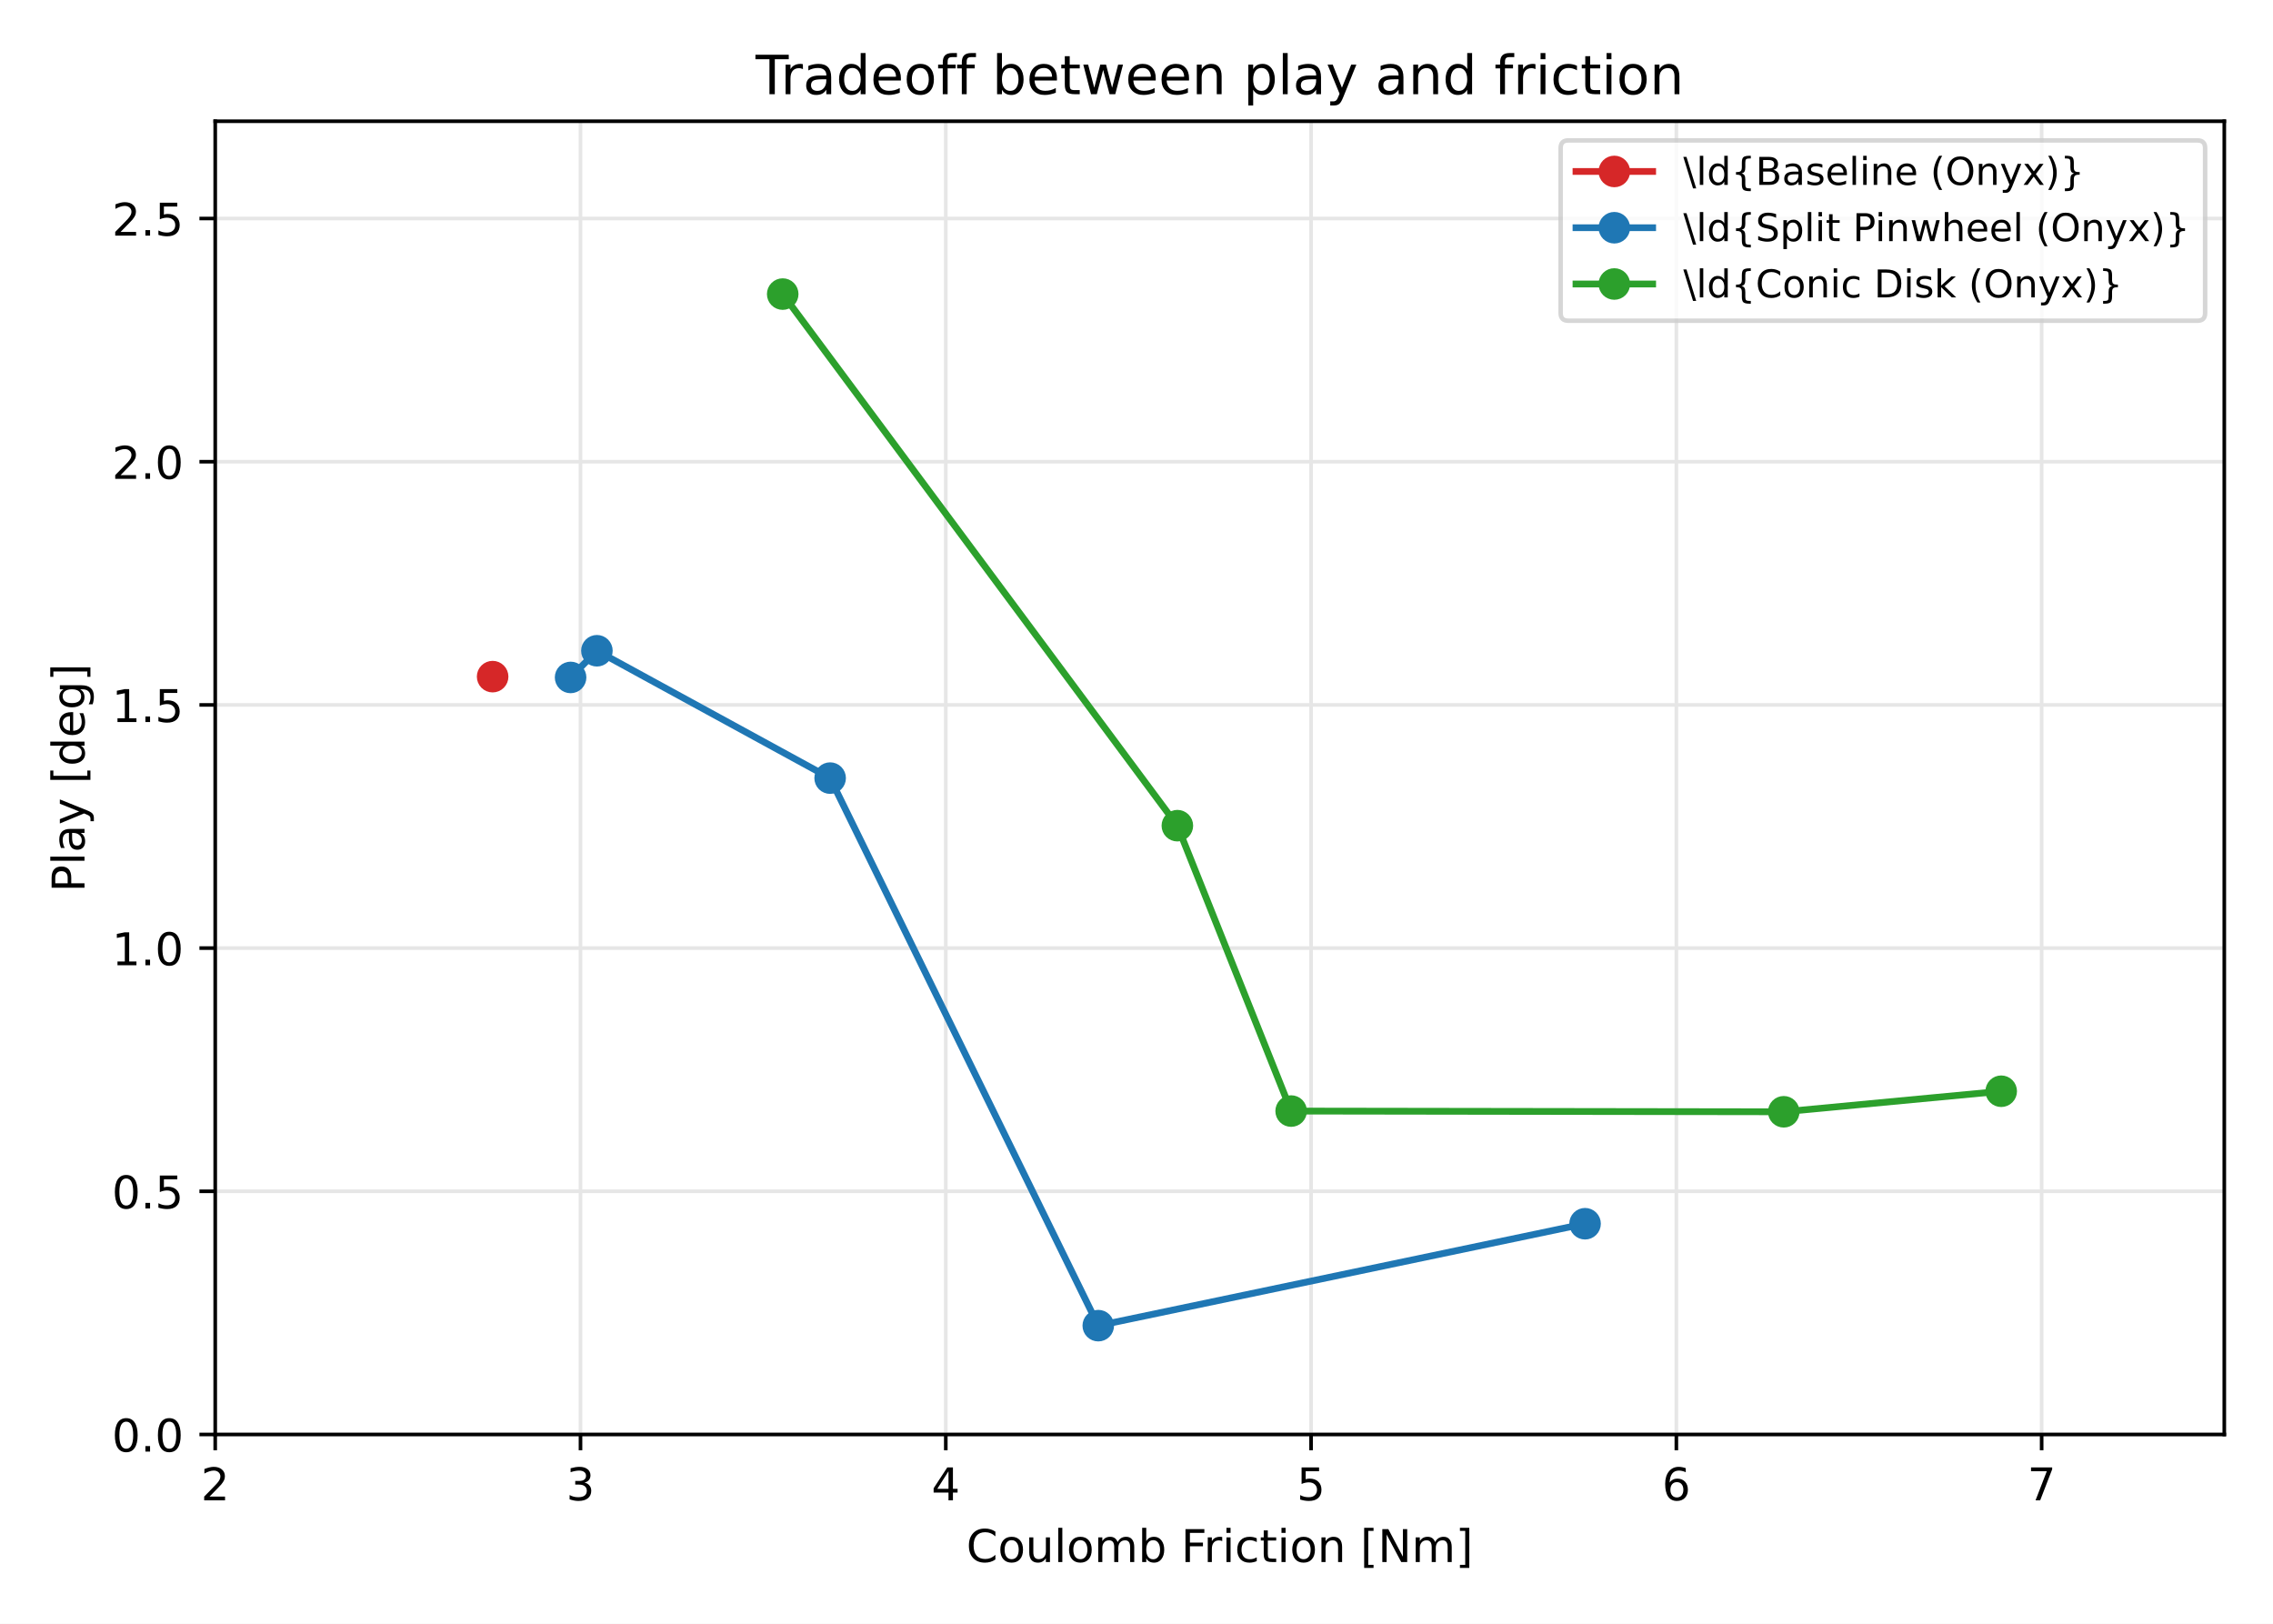
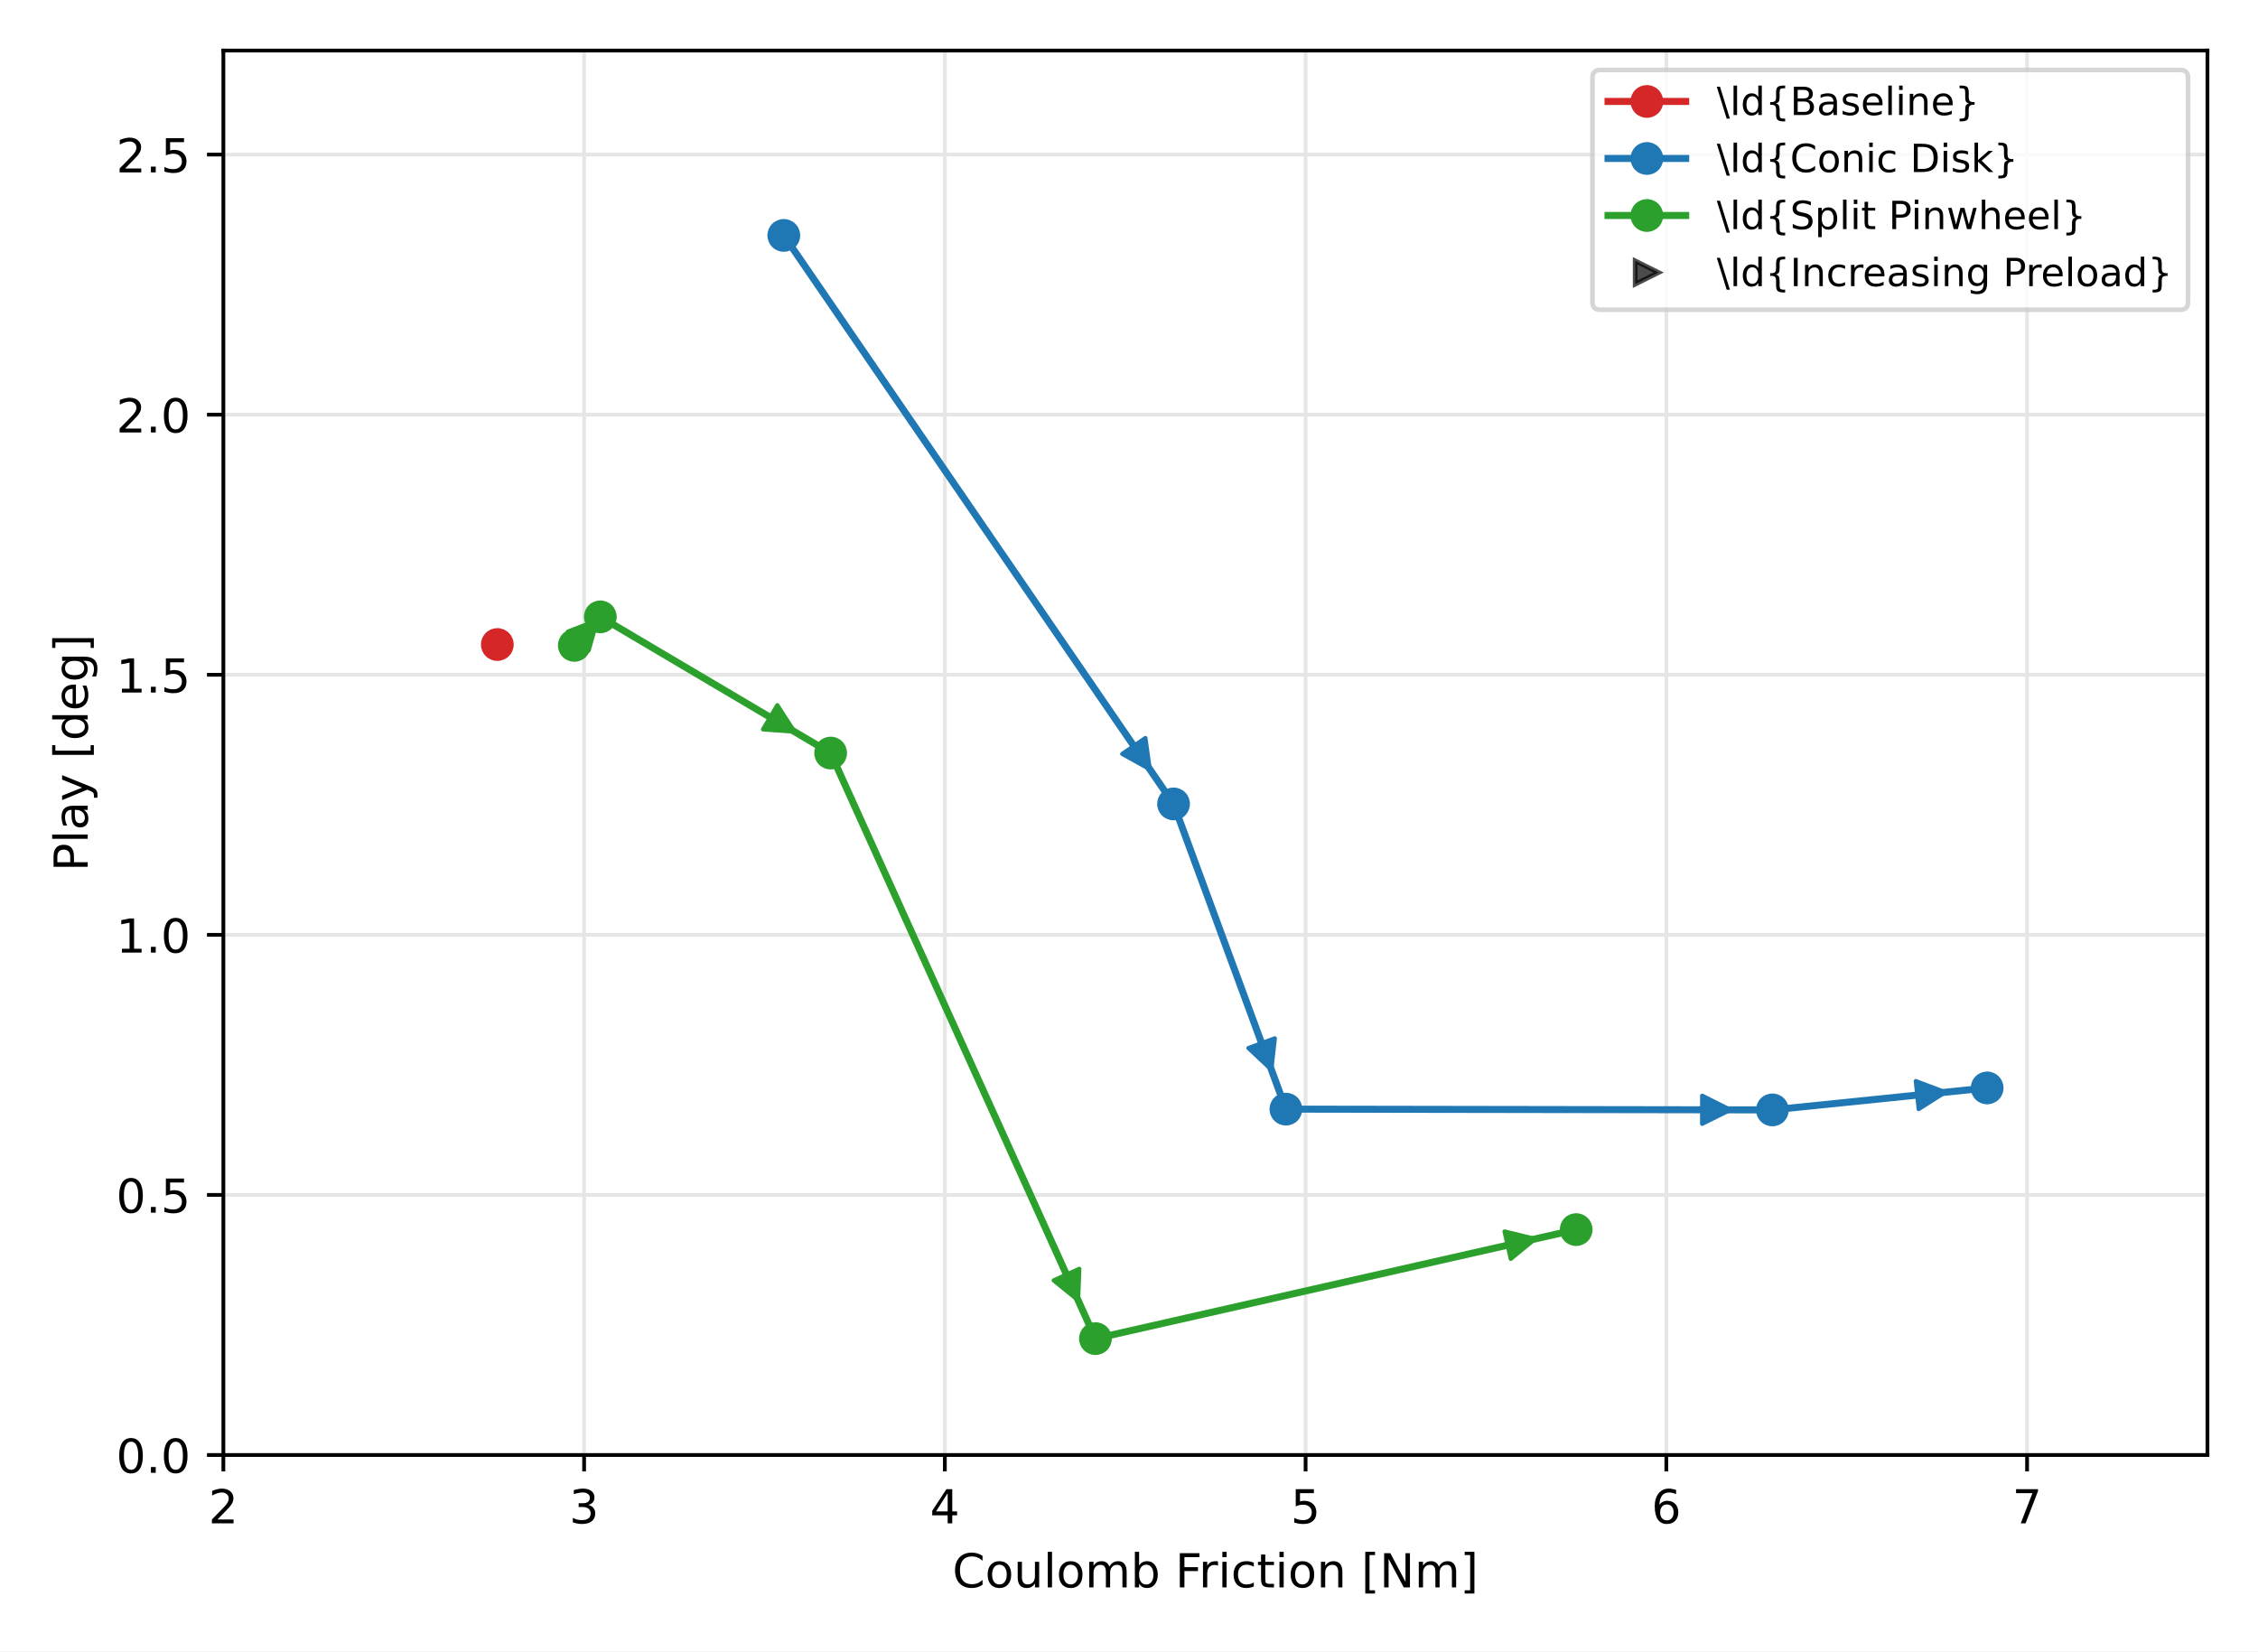
- <svg xmlns="http://www.w3.org/2000/svg" xmlns:xlink="http://www.w3.org/1999/xlink" width="504pt" height="360pt" viewBox="0 0 504 360" version="1.1">
+ <svg xmlns="http://www.w3.org/2000/svg" xmlns:xlink="http://www.w3.org/1999/xlink" width="482.4pt" height="352.8pt" viewBox="0 0 482.4 352.8" version="1.1">
  <defs>
    <style type="text/css">*{stroke-linejoin: round; stroke-linecap: butt}</style>
  </defs>
  <g id="figure_1">
    <g id="patch_1">
-       <path d="M 0 360  L 504 360  L 504 0  L 0 0  z " style="fill: #ffffff" />
+       <path d="M 0 352.8  L 482.4 352.8  L 482.4 0  L 0 0  z " style="fill: #ffffff" />
    </g>
    <g id="axes_1">
      <g id="patch_2">
-         <path d="M 47.72 318.04  L 493.2 318.04  L 493.2 26.88  L 47.72 26.88  z " style="fill: #ffffff" />
+         <path d="M 47.72 310.84  L 471.6 310.84  L 471.6 10.8  L 47.72 10.8  z " style="fill: #ffffff" />
      </g>
      <g id="matplotlib.axis_1">
        <g id="xtick_1">
          <g id="line2d_1">
-             <path d="M 47.72 318.04  L 47.72 26.88  " clip-path="url(#pad4da9fe35)" style="fill: none; stroke: #e6e6e6; stroke-width: 0.8; stroke-linecap: square" />
+             <path d="M 47.72 310.84  L 47.72 10.8  " clip-path="url(#p06fc3e2c84)" style="fill: none; stroke: #e6e6e6; stroke-width: 0.8; stroke-linecap: square" />
          </g>
          <g id="line2d_2">
            <defs>
-               <path id="m91d43f5c84" d="M 0 0  L 0 3.5  " style="stroke: #000000; stroke-width: 0.8" />
+               <path id="mf71d759535" d="M 0 0  L 0 3.5  " style="stroke: #000000; stroke-width: 0.8" />
            </defs>
            <g>
-               <use xlink:href="#m91d43f5c84" x="47.72" y="318.04" style="stroke: #000000; stroke-width: 0.8" />
+               <use xlink:href="#mf71d759535" x="47.72" y="310.84" style="stroke: #000000; stroke-width: 0.8" />
            </g>
          </g>
          <g id="text_1">
-             <text style="font: 10px 'DejaVu Sans', 'Bitstream Vera Sans', 'Computer Modern Sans Serif', 'Lucida Grande', 'Verdana', 'Geneva', 'Lucid', 'Arial', 'Helvetica', 'Avant Garde', sans-serif; text-anchor: middle" x="47.72" y="332.638" transform="rotate(-0 47.72 332.6384)">2</text>
+             <text style="font: 10px 'DejaVu Sans', 'Bitstream Vera Sans', 'Computer Modern Sans Serif', 'Lucida Grande', 'Verdana', 'Geneva', 'Lucid', 'Arial', 'Helvetica', 'Avant Garde', sans-serif; text-anchor: middle" x="47.72" y="325.438" transform="rotate(-0 47.72 325.4384)">2</text>
          </g>
        </g>
        <g id="xtick_2">
          <g id="line2d_3">
-             <path d="M 128.716 318.04  L 128.716 26.88  " clip-path="url(#pad4da9fe35)" style="fill: none; stroke: #e6e6e6; stroke-width: 0.8; stroke-linecap: square" />
+             <path d="M 124.789 310.84  L 124.789 10.8  " clip-path="url(#p06fc3e2c84)" style="fill: none; stroke: #e6e6e6; stroke-width: 0.8; stroke-linecap: square" />
          </g>
          <g id="line2d_4">
            <g>
-               <use xlink:href="#m91d43f5c84" x="128.716" y="318.04" style="stroke: #000000; stroke-width: 0.8" />
+               <use xlink:href="#mf71d759535" x="124.789" y="310.84" style="stroke: #000000; stroke-width: 0.8" />
            </g>
          </g>
          <g id="text_2">
-             <text style="font: 10px 'DejaVu Sans', 'Bitstream Vera Sans', 'Computer Modern Sans Serif', 'Lucida Grande', 'Verdana', 'Geneva', 'Lucid', 'Arial', 'Helvetica', 'Avant Garde', sans-serif; text-anchor: middle" x="128.716" y="332.638" transform="rotate(-0 128.7164 332.6384)">3</text>
+             <text style="font: 10px 'DejaVu Sans', 'Bitstream Vera Sans', 'Computer Modern Sans Serif', 'Lucida Grande', 'Verdana', 'Geneva', 'Lucid', 'Arial', 'Helvetica', 'Avant Garde', sans-serif; text-anchor: middle" x="124.789" y="325.438" transform="rotate(-0 124.7891 325.4384)">3</text>
          </g>
        </g>
        <g id="xtick_3">
          <g id="line2d_5">
-             <path d="M 209.713 318.04  L 209.713 26.88  " clip-path="url(#pad4da9fe35)" style="fill: none; stroke: #e6e6e6; stroke-width: 0.8; stroke-linecap: square" />
+             <path d="M 201.858 310.84  L 201.858 10.8  " clip-path="url(#p06fc3e2c84)" style="fill: none; stroke: #e6e6e6; stroke-width: 0.8; stroke-linecap: square" />
          </g>
          <g id="line2d_6">
            <g>
-               <use xlink:href="#m91d43f5c84" x="209.713" y="318.04" style="stroke: #000000; stroke-width: 0.8" />
+               <use xlink:href="#mf71d759535" x="201.858" y="310.84" style="stroke: #000000; stroke-width: 0.8" />
            </g>
          </g>
          <g id="text_3">
-             <text style="font: 10px 'DejaVu Sans', 'Bitstream Vera Sans', 'Computer Modern Sans Serif', 'Lucida Grande', 'Verdana', 'Geneva', 'Lucid', 'Arial', 'Helvetica', 'Avant Garde', sans-serif; text-anchor: middle" x="209.713" y="332.638" transform="rotate(-0 209.7127 332.6384)">4</text>
+             <text style="font: 10px 'DejaVu Sans', 'Bitstream Vera Sans', 'Computer Modern Sans Serif', 'Lucida Grande', 'Verdana', 'Geneva', 'Lucid', 'Arial', 'Helvetica', 'Avant Garde', sans-serif; text-anchor: middle" x="201.858" y="325.438" transform="rotate(-0 201.8582 325.4384)">4</text>
          </g>
        </g>
        <g id="xtick_4">
          <g id="line2d_7">
-             <path d="M 290.709 318.04  L 290.709 26.88  " clip-path="url(#pad4da9fe35)" style="fill: none; stroke: #e6e6e6; stroke-width: 0.8; stroke-linecap: square" />
+             <path d="M 278.927 310.84  L 278.927 10.8  " clip-path="url(#p06fc3e2c84)" style="fill: none; stroke: #e6e6e6; stroke-width: 0.8; stroke-linecap: square" />
          </g>
          <g id="line2d_8">
            <g>
-               <use xlink:href="#m91d43f5c84" x="290.709" y="318.04" style="stroke: #000000; stroke-width: 0.8" />
+               <use xlink:href="#mf71d759535" x="278.927" y="310.84" style="stroke: #000000; stroke-width: 0.8" />
            </g>
          </g>
          <g id="text_4">
-             <text style="font: 10px 'DejaVu Sans', 'Bitstream Vera Sans', 'Computer Modern Sans Serif', 'Lucida Grande', 'Verdana', 'Geneva', 'Lucid', 'Arial', 'Helvetica', 'Avant Garde', sans-serif; text-anchor: middle" x="290.709" y="332.638" transform="rotate(-0 290.7091 332.6384)">5</text>
+             <text style="font: 10px 'DejaVu Sans', 'Bitstream Vera Sans', 'Computer Modern Sans Serif', 'Lucida Grande', 'Verdana', 'Geneva', 'Lucid', 'Arial', 'Helvetica', 'Avant Garde', sans-serif; text-anchor: middle" x="278.927" y="325.438" transform="rotate(-0 278.9273 325.4384)">5</text>
          </g>
        </g>
        <g id="xtick_5">
          <g id="line2d_9">
-             <path d="M 371.705 318.04  L 371.705 26.88  " clip-path="url(#pad4da9fe35)" style="fill: none; stroke: #e6e6e6; stroke-width: 0.8; stroke-linecap: square" />
+             <path d="M 355.996 310.84  L 355.996 10.8  " clip-path="url(#p06fc3e2c84)" style="fill: none; stroke: #e6e6e6; stroke-width: 0.8; stroke-linecap: square" />
          </g>
          <g id="line2d_10">
            <g>
-               <use xlink:href="#m91d43f5c84" x="371.705" y="318.04" style="stroke: #000000; stroke-width: 0.8" />
+               <use xlink:href="#mf71d759535" x="355.996" y="310.84" style="stroke: #000000; stroke-width: 0.8" />
            </g>
          </g>
          <g id="text_5">
-             <text style="font: 10px 'DejaVu Sans', 'Bitstream Vera Sans', 'Computer Modern Sans Serif', 'Lucida Grande', 'Verdana', 'Geneva', 'Lucid', 'Arial', 'Helvetica', 'Avant Garde', sans-serif; text-anchor: middle" x="371.705" y="332.638" transform="rotate(-0 371.7055 332.6384)">6</text>
+             <text style="font: 10px 'DejaVu Sans', 'Bitstream Vera Sans', 'Computer Modern Sans Serif', 'Lucida Grande', 'Verdana', 'Geneva', 'Lucid', 'Arial', 'Helvetica', 'Avant Garde', sans-serif; text-anchor: middle" x="355.996" y="325.438" transform="rotate(-0 355.9964 325.4384)">6</text>
          </g>
        </g>
        <g id="xtick_6">
          <g id="line2d_11">
-             <path d="M 452.702 318.04  L 452.702 26.88  " clip-path="url(#pad4da9fe35)" style="fill: none; stroke: #e6e6e6; stroke-width: 0.8; stroke-linecap: square" />
+             <path d="M 433.065 310.84  L 433.065 10.8  " clip-path="url(#p06fc3e2c84)" style="fill: none; stroke: #e6e6e6; stroke-width: 0.8; stroke-linecap: square" />
          </g>
          <g id="line2d_12">
            <g>
-               <use xlink:href="#m91d43f5c84" x="452.702" y="318.04" style="stroke: #000000; stroke-width: 0.8" />
+               <use xlink:href="#mf71d759535" x="433.065" y="310.84" style="stroke: #000000; stroke-width: 0.8" />
            </g>
          </g>
          <g id="text_6">
-             <text style="font: 10px 'DejaVu Sans', 'Bitstream Vera Sans', 'Computer Modern Sans Serif', 'Lucida Grande', 'Verdana', 'Geneva', 'Lucid', 'Arial', 'Helvetica', 'Avant Garde', sans-serif; text-anchor: middle" x="452.702" y="332.638" transform="rotate(-0 452.7018 332.6384)">7</text>
+             <text style="font: 10px 'DejaVu Sans', 'Bitstream Vera Sans', 'Computer Modern Sans Serif', 'Lucida Grande', 'Verdana', 'Geneva', 'Lucid', 'Arial', 'Helvetica', 'Avant Garde', sans-serif; text-anchor: middle" x="433.065" y="325.438" transform="rotate(-0 433.0655 325.4384)">7</text>
          </g>
        </g>
        <g id="text_7">
-           <text style="font: 10px 'DejaVu Sans', 'Bitstream Vera Sans', 'Computer Modern Sans Serif', 'Lucida Grande', 'Verdana', 'Geneva', 'Lucid', 'Arial', 'Helvetica', 'Avant Garde', sans-serif; text-anchor: middle" x="270.46" y="346.317" transform="rotate(-0 270.46 346.3166)">Coulomb Friction [Nm]</text>
+           <text style="font: 10px 'DejaVu Sans', 'Bitstream Vera Sans', 'Computer Modern Sans Serif', 'Lucida Grande', 'Verdana', 'Geneva', 'Lucid', 'Arial', 'Helvetica', 'Avant Garde', sans-serif; text-anchor: middle" x="259.66" y="339.117" transform="rotate(-0 259.66 339.1166)">Coulomb Friction [Nm]</text>
        </g>
      </g>
      <g id="matplotlib.axis_2">
        <g id="ytick_1">
          <g id="line2d_13">
-             <path d="M 47.72 318.04  L 493.2 318.04  " clip-path="url(#pad4da9fe35)" style="fill: none; stroke: #e6e6e6; stroke-width: 0.8; stroke-linecap: square" />
+             <path d="M 47.72 310.84  L 471.6 310.84  " clip-path="url(#p06fc3e2c84)" style="fill: none; stroke: #e6e6e6; stroke-width: 0.8; stroke-linecap: square" />
          </g>
          <g id="line2d_14">
            <defs>
-               <path id="maff34b2a3f" d="M 0 0  L -3.5 0  " style="stroke: #000000; stroke-width: 0.8" />
+               <path id="m09c7b3a4e1" d="M 0 0  L -3.5 0  " style="stroke: #000000; stroke-width: 0.8" />
            </defs>
            <g>
-               <use xlink:href="#maff34b2a3f" x="47.72" y="318.04" style="stroke: #000000; stroke-width: 0.8" />
+               <use xlink:href="#m09c7b3a4e1" x="47.72" y="310.84" style="stroke: #000000; stroke-width: 0.8" />
            </g>
          </g>
          <g id="text_8">
-             <text style="font: 10px 'DejaVu Sans', 'Bitstream Vera Sans', 'Computer Modern Sans Serif', 'Lucida Grande', 'Verdana', 'Geneva', 'Lucid', 'Arial', 'Helvetica', 'Avant Garde', sans-serif; text-anchor: end" x="40.72" y="321.839" transform="rotate(-0 40.72 321.8392)">0.0</text>
+             <text style="font: 10px 'DejaVu Sans', 'Bitstream Vera Sans', 'Computer Modern Sans Serif', 'Lucida Grande', 'Verdana', 'Geneva', 'Lucid', 'Arial', 'Helvetica', 'Avant Garde', sans-serif; text-anchor: end" x="40.72" y="314.639" transform="rotate(-0 40.72 314.6392)">0.0</text>
          </g>
        </g>
        <g id="ytick_2">
          <g id="line2d_15">
-             <path d="M 47.72 264.121  L 493.2 264.121  " clip-path="url(#pad4da9fe35)" style="fill: none; stroke: #e6e6e6; stroke-width: 0.8; stroke-linecap: square" />
+             <path d="M 47.72 255.277  L 471.6 255.277  " clip-path="url(#p06fc3e2c84)" style="fill: none; stroke: #e6e6e6; stroke-width: 0.8; stroke-linecap: square" />
          </g>
          <g id="line2d_16">
            <g>
-               <use xlink:href="#maff34b2a3f" x="47.72" y="264.121" style="stroke: #000000; stroke-width: 0.8" />
+               <use xlink:href="#m09c7b3a4e1" x="47.72" y="255.277" style="stroke: #000000; stroke-width: 0.8" />
            </g>
          </g>
          <g id="text_9">
-             <text style="font: 10px 'DejaVu Sans', 'Bitstream Vera Sans', 'Computer Modern Sans Serif', 'Lucida Grande', 'Verdana', 'Geneva', 'Lucid', 'Arial', 'Helvetica', 'Avant Garde', sans-serif; text-anchor: end" x="40.72" y="267.921" transform="rotate(-0 40.72 267.9207)">0.5</text>
+             <text style="font: 10px 'DejaVu Sans', 'Bitstream Vera Sans', 'Computer Modern Sans Serif', 'Lucida Grande', 'Verdana', 'Geneva', 'Lucid', 'Arial', 'Helvetica', 'Avant Garde', sans-serif; text-anchor: end" x="40.72" y="259.076" transform="rotate(-0 40.72 259.0763)">0.5</text>
          </g>
        </g>
        <g id="ytick_3">
          <g id="line2d_17">
-             <path d="M 47.72 210.203  L 493.2 210.203  " clip-path="url(#pad4da9fe35)" style="fill: none; stroke: #e6e6e6; stroke-width: 0.8; stroke-linecap: square" />
+             <path d="M 47.72 199.714  L 471.6 199.714  " clip-path="url(#p06fc3e2c84)" style="fill: none; stroke: #e6e6e6; stroke-width: 0.8; stroke-linecap: square" />
          </g>
          <g id="line2d_18">
            <g>
-               <use xlink:href="#maff34b2a3f" x="47.72" y="210.203" style="stroke: #000000; stroke-width: 0.8" />
+               <use xlink:href="#m09c7b3a4e1" x="47.72" y="199.714" style="stroke: #000000; stroke-width: 0.8" />
            </g>
          </g>
          <g id="text_10">
-             <text style="font: 10px 'DejaVu Sans', 'Bitstream Vera Sans', 'Computer Modern Sans Serif', 'Lucida Grande', 'Verdana', 'Geneva', 'Lucid', 'Arial', 'Helvetica', 'Avant Garde', sans-serif; text-anchor: end" x="40.72" y="214.002" transform="rotate(-0 40.72 214.0022)">1.0</text>
+             <text style="font: 10px 'DejaVu Sans', 'Bitstream Vera Sans', 'Computer Modern Sans Serif', 'Lucida Grande', 'Verdana', 'Geneva', 'Lucid', 'Arial', 'Helvetica', 'Avant Garde', sans-serif; text-anchor: end" x="40.72" y="203.513" transform="rotate(-0 40.72 203.5133)">1.0</text>
          </g>
        </g>
        <g id="ytick_4">
          <g id="line2d_19">
-             <path d="M 47.72 156.284  L 493.2 156.284  " clip-path="url(#pad4da9fe35)" style="fill: none; stroke: #e6e6e6; stroke-width: 0.8; stroke-linecap: square" />
+             <path d="M 47.72 144.151  L 471.6 144.151  " clip-path="url(#p06fc3e2c84)" style="fill: none; stroke: #e6e6e6; stroke-width: 0.8; stroke-linecap: square" />
          </g>
          <g id="line2d_20">
            <g>
-               <use xlink:href="#maff34b2a3f" x="47.72" y="156.284" style="stroke: #000000; stroke-width: 0.8" />
+               <use xlink:href="#m09c7b3a4e1" x="47.72" y="144.151" style="stroke: #000000; stroke-width: 0.8" />
            </g>
          </g>
          <g id="text_11">
-             <text style="font: 10px 'DejaVu Sans', 'Bitstream Vera Sans', 'Computer Modern Sans Serif', 'Lucida Grande', 'Verdana', 'Geneva', 'Lucid', 'Arial', 'Helvetica', 'Avant Garde', sans-serif; text-anchor: end" x="40.72" y="160.084" transform="rotate(-0 40.72 160.0837)">1.5</text>
+             <text style="font: 10px 'DejaVu Sans', 'Bitstream Vera Sans', 'Computer Modern Sans Serif', 'Lucida Grande', 'Verdana', 'Geneva', 'Lucid', 'Arial', 'Helvetica', 'Avant Garde', sans-serif; text-anchor: end" x="40.72" y="147.95" transform="rotate(-0 40.72 147.9503)">1.5</text>
          </g>
        </g>
        <g id="ytick_5">
          <g id="line2d_21">
-             <path d="M 47.72 102.366  L 493.2 102.366  " clip-path="url(#pad4da9fe35)" style="fill: none; stroke: #e6e6e6; stroke-width: 0.8; stroke-linecap: square" />
+             <path d="M 47.72 88.588  L 471.6 88.588  " clip-path="url(#p06fc3e2c84)" style="fill: none; stroke: #e6e6e6; stroke-width: 0.8; stroke-linecap: square" />
          </g>
          <g id="line2d_22">
            <g>
-               <use xlink:href="#maff34b2a3f" x="47.72" y="102.366" style="stroke: #000000; stroke-width: 0.8" />
+               <use xlink:href="#m09c7b3a4e1" x="47.72" y="88.588" style="stroke: #000000; stroke-width: 0.8" />
            </g>
          </g>
          <g id="text_12">
-             <text style="font: 10px 'DejaVu Sans', 'Bitstream Vera Sans', 'Computer Modern Sans Serif', 'Lucida Grande', 'Verdana', 'Geneva', 'Lucid', 'Arial', 'Helvetica', 'Avant Garde', sans-serif; text-anchor: end" x="40.72" y="106.165" transform="rotate(-0 40.72 106.1651)">2.0</text>
+             <text style="font: 10px 'DejaVu Sans', 'Bitstream Vera Sans', 'Computer Modern Sans Serif', 'Lucida Grande', 'Verdana', 'Geneva', 'Lucid', 'Arial', 'Helvetica', 'Avant Garde', sans-serif; text-anchor: end" x="40.72" y="92.387" transform="rotate(-0 40.72 92.38737)">2.0</text>
          </g>
        </g>
        <g id="ytick_6">
          <g id="line2d_23">
-             <path d="M 47.72 48.447  L 493.2 48.447  " clip-path="url(#pad4da9fe35)" style="fill: none; stroke: #e6e6e6; stroke-width: 0.8; stroke-linecap: square" />
+             <path d="M 47.72 33.025  L 471.6 33.025  " clip-path="url(#p06fc3e2c84)" style="fill: none; stroke: #e6e6e6; stroke-width: 0.8; stroke-linecap: square" />
          </g>
          <g id="line2d_24">
            <g>
-               <use xlink:href="#maff34b2a3f" x="47.72" y="48.447" style="stroke: #000000; stroke-width: 0.8" />
+               <use xlink:href="#m09c7b3a4e1" x="47.72" y="33.025" style="stroke: #000000; stroke-width: 0.8" />
            </g>
          </g>
          <g id="text_13">
-             <text style="font: 10px 'DejaVu Sans', 'Bitstream Vera Sans', 'Computer Modern Sans Serif', 'Lucida Grande', 'Verdana', 'Geneva', 'Lucid', 'Arial', 'Helvetica', 'Avant Garde', sans-serif; text-anchor: end" x="40.72" y="52.247" transform="rotate(-0 40.72 52.24663)">2.5</text>
+             <text style="font: 10px 'DejaVu Sans', 'Bitstream Vera Sans', 'Computer Modern Sans Serif', 'Lucida Grande', 'Verdana', 'Geneva', 'Lucid', 'Arial', 'Helvetica', 'Avant Garde', sans-serif; text-anchor: end" x="40.72" y="36.824" transform="rotate(-0 40.72 36.8244)">2.5</text>
          </g>
        </g>
        <g id="text_14">
-           <text style="font: 10px 'DejaVu Sans', 'Bitstream Vera Sans', 'Computer Modern Sans Serif', 'Lucida Grande', 'Verdana', 'Geneva', 'Lucid', 'Arial', 'Helvetica', 'Avant Garde', sans-serif; text-anchor: middle" x="18.737" y="172.46" transform="rotate(-90 18.73719 172.46)">Play [deg]</text>
+           <text style="font: 10px 'DejaVu Sans', 'Bitstream Vera Sans', 'Computer Modern Sans Serif', 'Lucida Grande', 'Verdana', 'Geneva', 'Lucid', 'Arial', 'Helvetica', 'Avant Garde', sans-serif; text-anchor: middle" x="18.737" y="160.82" transform="rotate(-90 18.73719 160.82)">Play [deg]</text>
        </g>
      </g>
      <g id="line2d_25">
-         <path d="M 109.232 150.017  " clip-path="url(#pad4da9fe35)" style="fill: none; stroke: #d62728; stroke-width: 1.5; stroke-linecap: square" />
+         <path d="M 106.25 137.693  " clip-path="url(#p06fc3e2c84)" style="fill: none; stroke: #d62728; stroke-width: 1.5; stroke-linecap: square" />
        <defs>
-           <path id="me751ffc60e" d="M 0 3  C 0.796 3 1.559 2.684 2.121 2.121  C 2.684 1.559 3 0.796 3 0  C 3 -0.796 2.684 -1.559 2.121 -2.121  C 1.559 -2.684 0.796 -3 0 -3  C -0.796 -3 -1.559 -2.684 -2.121 -2.121  C -2.684 -1.559 -3 -0.796 -3 0  C -3 0.796 -2.684 1.559 -2.121 2.121  C -1.559 2.684 -0.796 3 0 3  z " style="stroke: #d62728" />
+           <path id="m7cb13cf521" d="M 0 3  C 0.796 3 1.559 2.684 2.121 2.121  C 2.684 1.559 3 0.796 3 0  C 3 -0.796 2.684 -1.559 2.121 -2.121  C 1.559 -2.684 0.796 -3 0 -3  C -0.796 -3 -1.559 -2.684 -2.121 -2.121  C -2.684 -1.559 -3 -0.796 -3 0  C -3 0.796 -2.684 1.559 -2.121 2.121  C -1.559 2.684 -0.796 3 0 3  z " style="stroke: #d62728" />
        </defs>
-         <g clip-path="url(#pad4da9fe35)">
-           <use xlink:href="#me751ffc60e" x="109.232" y="150.017" style="fill: #d62728; stroke: #d62728" />
+         <g clip-path="url(#p06fc3e2c84)">
+           <use xlink:href="#m7cb13cf521" x="106.25" y="137.693" style="fill: #d62728; stroke: #d62728" />
        </g>
      </g>
      <g id="line2d_26">
-         <path d="M 126.519 150.195  L 132.354 144.278  L 184.069 172.516  L 243.525 293.91  L 351.46 271.313  " clip-path="url(#pad4da9fe35)" style="fill: none; stroke: #1f77b4; stroke-width: 1.5; stroke-linecap: square" />
+         <path d="M 167.452 50.292  L 250.716 171.742  L 274.722 236.948  L 378.653 237.112  L 424.534 232.418  " clip-path="url(#p06fc3e2c84)" style="fill: none; stroke: #1f77b4; stroke-width: 1.5; stroke-linecap: square" />
        <defs>
-           <path id="m9d1e8d25a7" d="M 0 3  C 0.796 3 1.559 2.684 2.121 2.121  C 2.684 1.559 3 0.796 3 0  C 3 -0.796 2.684 -1.559 2.121 -2.121  C 1.559 -2.684 0.796 -3 0 -3  C -0.796 -3 -1.559 -2.684 -2.121 -2.121  C -2.684 -1.559 -3 -0.796 -3 0  C -3 0.796 -2.684 1.559 -2.121 2.121  C -1.559 2.684 -0.796 3 0 3  z " style="stroke: #1f77b4" />
+           <path id="m930b6c9f15" d="M 0 3  C 0.796 3 1.559 2.684 2.121 2.121  C 2.684 1.559 3 0.796 3 0  C 3 -0.796 2.684 -1.559 2.121 -2.121  C 1.559 -2.684 0.796 -3 0 -3  C -0.796 -3 -1.559 -2.684 -2.121 -2.121  C -2.684 -1.559 -3 -0.796 -3 0  C -3 0.796 -2.684 1.559 -2.121 2.121  C -1.559 2.684 -0.796 3 0 3  z " style="stroke: #1f77b4" />
        </defs>
-         <g clip-path="url(#pad4da9fe35)">
-           <use xlink:href="#m9d1e8d25a7" x="126.519" y="150.195" style="fill: #1f77b4; stroke: #1f77b4" />
-           <use xlink:href="#m9d1e8d25a7" x="132.354" y="144.278" style="fill: #1f77b4; stroke: #1f77b4" />
-           <use xlink:href="#m9d1e8d25a7" x="184.069" y="172.516" style="fill: #1f77b4; stroke: #1f77b4" />
-           <use xlink:href="#m9d1e8d25a7" x="243.525" y="293.91" style="fill: #1f77b4; stroke: #1f77b4" />
-           <use xlink:href="#m9d1e8d25a7" x="351.46" y="271.313" style="fill: #1f77b4; stroke: #1f77b4" />
+         <g clip-path="url(#p06fc3e2c84)">
+           <use xlink:href="#m930b6c9f15" x="167.452" y="50.292" style="fill: #1f77b4; stroke: #1f77b4" />
+           <use xlink:href="#m930b6c9f15" x="250.716" y="171.742" style="fill: #1f77b4; stroke: #1f77b4" />
+           <use xlink:href="#m930b6c9f15" x="274.722" y="236.948" style="fill: #1f77b4; stroke: #1f77b4" />
+           <use xlink:href="#m930b6c9f15" x="378.653" y="237.112" style="fill: #1f77b4; stroke: #1f77b4" />
+           <use xlink:href="#m930b6c9f15" x="424.534" y="232.418" style="fill: #1f77b4; stroke: #1f77b4" />
        </g>
      </g>
      <g id="line2d_27">
-         <path d="M 173.553 65.203  L 261.061 183.059  L 286.29 246.335  L 395.517 246.494  L 443.735 241.939  " clip-path="url(#pad4da9fe35)" style="fill: none; stroke: #2ca02c; stroke-width: 1.5; stroke-linecap: square" />
+         <path d="M 122.698 137.876  L 128.251 131.779  L 177.458 160.878  L 234.031 285.974  L 336.733 262.687  " clip-path="url(#p06fc3e2c84)" style="fill: none; stroke: #2ca02c; stroke-width: 1.5; stroke-linecap: square" />
        <defs>
-           <path id="m96b2d9542d" d="M 0 3  C 0.796 3 1.559 2.684 2.121 2.121  C 2.684 1.559 3 0.796 3 0  C 3 -0.796 2.684 -1.559 2.121 -2.121  C 1.559 -2.684 0.796 -3 0 -3  C -0.796 -3 -1.559 -2.684 -2.121 -2.121  C -2.684 -1.559 -3 -0.796 -3 0  C -3 0.796 -2.684 1.559 -2.121 2.121  C -1.559 2.684 -0.796 3 0 3  z " style="stroke: #2ca02c" />
+           <path id="mce64cb3ebe" d="M 0 3  C 0.796 3 1.559 2.684 2.121 2.121  C 2.684 1.559 3 0.796 3 0  C 3 -0.796 2.684 -1.559 2.121 -2.121  C 1.559 -2.684 0.796 -3 0 -3  C -0.796 -3 -1.559 -2.684 -2.121 -2.121  C -2.684 -1.559 -3 -0.796 -3 0  C -3 0.796 -2.684 1.559 -2.121 2.121  C -1.559 2.684 -0.796 3 0 3  z " style="stroke: #2ca02c" />
        </defs>
-         <g clip-path="url(#pad4da9fe35)">
-           <use xlink:href="#m96b2d9542d" x="173.553" y="65.203" style="fill: #2ca02c; stroke: #2ca02c" />
-           <use xlink:href="#m96b2d9542d" x="261.061" y="183.059" style="fill: #2ca02c; stroke: #2ca02c" />
-           <use xlink:href="#m96b2d9542d" x="286.29" y="246.335" style="fill: #2ca02c; stroke: #2ca02c" />
-           <use xlink:href="#m96b2d9542d" x="395.517" y="246.494" style="fill: #2ca02c; stroke: #2ca02c" />
-           <use xlink:href="#m96b2d9542d" x="443.735" y="241.939" style="fill: #2ca02c; stroke: #2ca02c" />
+         <g clip-path="url(#p06fc3e2c84)">
+           <use xlink:href="#mce64cb3ebe" x="122.698" y="137.876" style="fill: #2ca02c; stroke: #2ca02c" />
+           <use xlink:href="#mce64cb3ebe" x="128.251" y="131.779" style="fill: #2ca02c; stroke: #2ca02c" />
+           <use xlink:href="#mce64cb3ebe" x="177.458" y="160.878" style="fill: #2ca02c; stroke: #2ca02c" />
+           <use xlink:href="#mce64cb3ebe" x="234.031" y="285.974" style="fill: #2ca02c; stroke: #2ca02c" />
+           <use xlink:href="#mce64cb3ebe" x="336.733" y="262.687" style="fill: #2ca02c; stroke: #2ca02c" />
        </g>
      </g>
      <g id="patch_3">
-         <path d="M 47.72 318.04  L 47.72 26.88  " style="fill: none; stroke: #000000; stroke-width: 0.8; stroke-linejoin: miter; stroke-linecap: square" />
+         <path d="M 47.72 310.84  L 47.72 10.8  " style="fill: none; stroke: #000000; stroke-width: 0.8; stroke-linejoin: miter; stroke-linecap: square" />
      </g>
      <g id="patch_4">
-         <path d="M 493.2 318.04  L 493.2 26.88  " style="fill: none; stroke: #000000; stroke-width: 0.8; stroke-linejoin: miter; stroke-linecap: square" />
+         <path d="M 471.6 310.84  L 471.6 10.8  " style="fill: none; stroke: #000000; stroke-width: 0.8; stroke-linejoin: miter; stroke-linecap: square" />
      </g>
      <g id="patch_5">
-         <path d="M 47.72 318.04  L 493.2 318.04  " style="fill: none; stroke: #000000; stroke-width: 0.8; stroke-linejoin: miter; stroke-linecap: square" />
+         <path d="M 47.72 310.84  L 471.6 310.84  " style="fill: none; stroke: #000000; stroke-width: 0.8; stroke-linejoin: miter; stroke-linecap: square" />
      </g>
      <g id="patch_6">
-         <path d="M 47.72 26.88  L 493.2 26.88  " style="fill: none; stroke: #000000; stroke-width: 0.8; stroke-linejoin: miter; stroke-linecap: square" />
-       </g>
-       <g id="text_15">
-         <text style="font: 12px 'DejaVu Sans', 'Bitstream Vera Sans', 'Computer Modern Sans Serif', 'Lucida Grande', 'Verdana', 'Geneva', 'Lucid', 'Arial', 'Helvetica', 'Avant Garde', sans-serif; text-anchor: middle" x="270.46" y="20.88" transform="rotate(-0 270.46 20.88)">Tradeoff between play and friction</text>
+         <path d="M 47.72 10.8  L 471.6 10.8  " style="fill: none; stroke: #000000; stroke-width: 0.8; stroke-linejoin: miter; stroke-linecap: square" />
+       </g>
+       <g id="patch_7">
+         <path d="M 168.582 51.941  Q 207.387 108.542 245.623 164.313  " style="fill: none; stroke: #1f77b4; stroke-width: 0.9; stroke-linecap: round" />
+         <path d="M 244.705 157.668  L 245.623 164.313  L 239.756 161.061  z " style="fill: #1f77b4; stroke: #1f77b4; stroke-width: 0.9; stroke-linecap: round" />
+       </g>
+       <g id="patch_8">
+         <path d="M 251.406 173.617  Q 261.682 201.527 271.609 228.493  " style="fill: none; stroke: #1f77b4; stroke-width: 0.9; stroke-linecap: round" />
+         <path d="M 272.352 221.826  L 271.609 228.493  L 266.721 223.899  z " style="fill: #1f77b4; stroke: #1f77b4; stroke-width: 0.9; stroke-linecap: round" />
+       </g>
+       <g id="patch_9">
+         <path d="M 276.724 236.951  Q 323.69 237.025 369.65 237.098  " style="fill: none; stroke: #1f77b4; stroke-width: 0.9; stroke-linecap: round" />
+         <path d="M 363.654 234.089  L 369.65 237.098  L 363.645 240.089  z " style="fill: #1f77b4; stroke: #1f77b4; stroke-width: 0.9; stroke-linecap: round" />
+       </g>
+       <g id="patch_10">
+         <path d="M 380.644 236.909  Q 398.61 235.07 415.574 233.335  " style="fill: none; stroke: #1f77b4; stroke-width: 0.9; stroke-linecap: round" />
+         <path d="M 409.3 230.961  L 415.574 233.335  L 409.91 236.93  z " style="fill: #1f77b4; stroke: #1f77b4; stroke-width: 0.9; stroke-linecap: round" />
+       </g>
+       <g id="patch_11">
+         <path d="M 124.046 136.396  Q 126.148 134.088 127.573 132.523  " style="fill: none; stroke: #2ca02c; stroke-width: 0.9; stroke-linecap: round" />
+         <path d="M 121.315 134.939  L 127.573 132.523  L 125.752 138.979  z " style="fill: #2ca02c; stroke: #2ca02c; stroke-width: 0.9; stroke-linecap: round" />
+       </g>
+       <g id="patch_12">
+         <path d="M 129.971 132.796  Q 150.273 144.802 169.709 156.295  " style="fill: none; stroke: #2ca02c; stroke-width: 0.9; stroke-linecap: round" />
+         <path d="M 166.071 150.659  L 169.709 156.295  L 163.017 155.823  z " style="fill: #2ca02c; stroke: #2ca02c; stroke-width: 0.9; stroke-linecap: round" />
+       </g>
+       <g id="patch_13">
+         <path d="M 178.282 162.699  Q 204.509 220.693 230.321 277.77  " style="fill: none; stroke: #2ca02c; stroke-width: 0.9; stroke-linecap: round" />
+         <path d="M 230.582 271.067  L 230.321 277.77  L 225.115 273.54  z " style="fill: #2ca02c; stroke: #2ca02c; stroke-width: 0.9; stroke-linecap: round" />
+       </g>
+       <g id="patch_14">
+         <path d="M 235.983 285.532  Q 282.458 274.994 327.951 264.679  " style="fill: none; stroke: #2ca02c; stroke-width: 0.9; stroke-linecap: round" />
+         <path d="M 321.436 263.08  L 327.951 264.679  L 322.763 268.931  z " style="fill: #2ca02c; stroke: #2ca02c; stroke-width: 0.9; stroke-linecap: round" />
      </g>
      <g id="legend_1">
-         <g id="patch_7">
-           <path d="M 347.748 71.109  L 487.25 71.109  Q 488.95 71.109 488.95 69.409  L 488.95 32.83  Q 488.95 31.13 487.25 31.13  L 347.748 31.13  Q 346.048 31.13 346.048 32.83  L 346.048 69.409  Q 346.048 71.109 347.748 71.109  z " style="fill: #ffffff; opacity: 0.8; stroke: #cccccc; stroke-linejoin: miter" />
+         <g id="patch_15">
+           <path d="M 341.877 66.171  L 465.79 66.171  Q 467.45 66.171 467.45 64.511  L 467.45 16.61  Q 467.45 14.95 465.79 14.95  L 341.877 14.95  Q 340.217 14.95 340.217 16.61  L 340.217 64.511  Q 340.217 66.171 341.877 66.171  z " style="fill: #ffffff; opacity: 0.8; stroke: #cccccc; stroke-linejoin: miter" />
        </g>
        <g id="line2d_28">
-           <path d="M 349.448 38.014  L 357.948 38.014  L 366.448 38.014  " style="fill: none; stroke: #d62728; stroke-width: 1.5; stroke-linecap: square" />
+           <path d="M 343.537 21.672  L 351.837 21.672  L 360.137 21.672  " style="fill: none; stroke: #d62728; stroke-width: 1.5; stroke-linecap: square" />
          <g>
-             <use xlink:href="#me751ffc60e" x="357.948" y="38.014" style="fill: #d62728; stroke: #d62728" />
+             <use xlink:href="#m7cb13cf521" x="351.837" y="21.672" style="fill: #d62728; stroke: #d62728" />
+           </g>
+         </g>
+         <g id="text_15">
+           <text style="font: 8.3px 'DejaVu Sans', 'Bitstream Vera Sans', 'Computer Modern Sans Serif', 'Lucida Grande', 'Verdana', 'Geneva', 'Lucid', 'Arial', 'Helvetica', 'Avant Garde', sans-serif; text-anchor: start" x="366.777" y="24.577" transform="rotate(-0 366.7775 24.5767)">\ld{Baseline}</text>
+         </g>
+         <g id="line2d_29">
+           <path d="M 343.537 33.855  L 351.837 33.855  L 360.137 33.855  " style="fill: none; stroke: #1f77b4; stroke-width: 1.5; stroke-linecap: square" />
+           <g>
+             <use xlink:href="#m930b6c9f15" x="351.837" y="33.855" style="fill: #1f77b4; stroke: #1f77b4" />
          </g>
        </g>
        <g id="text_16">
-           <text style="font: 8.5px 'DejaVu Sans', 'Bitstream Vera Sans', 'Computer Modern Sans Serif', 'Lucida Grande', 'Verdana', 'Geneva', 'Lucid', 'Arial', 'Helvetica', 'Avant Garde', sans-serif; text-anchor: start" x="373.248" y="40.989" transform="rotate(-0 373.2477 40.98867)">\ld{Baseline (Onyx)}</text>
-         </g>
-         <g id="line2d_29">
-           <path d="M 349.448 50.49  L 357.948 50.49  L 366.448 50.49  " style="fill: none; stroke: #1f77b4; stroke-width: 1.5; stroke-linecap: square" />
+           <text style="font: 8.3px 'DejaVu Sans', 'Bitstream Vera Sans', 'Computer Modern Sans Serif', 'Lucida Grande', 'Verdana', 'Geneva', 'Lucid', 'Arial', 'Helvetica', 'Avant Garde', sans-serif; text-anchor: start" x="366.777" y="36.76" transform="rotate(-0 366.7775 36.75955)">\ld{Conic Disk}</text>
+         </g>
+         <g id="line2d_30">
+           <path d="M 343.537 46.037  L 351.837 46.037  L 360.137 46.037  " style="fill: none; stroke: #2ca02c; stroke-width: 1.5; stroke-linecap: square" />
          <g>
-             <use xlink:href="#m9d1e8d25a7" x="357.948" y="50.49" style="fill: #1f77b4; stroke: #1f77b4" />
+             <use xlink:href="#mce64cb3ebe" x="351.837" y="46.037" style="fill: #2ca02c; stroke: #2ca02c" />
          </g>
        </g>
        <g id="text_17">
-           <text style="font: 8.5px 'DejaVu Sans', 'Bitstream Vera Sans', 'Computer Modern Sans Serif', 'Lucida Grande', 'Verdana', 'Geneva', 'Lucid', 'Arial', 'Helvetica', 'Avant Garde', sans-serif; text-anchor: start" x="373.248" y="53.465" transform="rotate(-0 373.2477 53.46508)">\ld{Split Pinwheel (Onyx)}</text>
-         </g>
-         <g id="line2d_30">
-           <path d="M 349.448 62.966  L 357.948 62.966  L 366.448 62.966  " style="fill: none; stroke: #2ca02c; stroke-width: 1.5; stroke-linecap: square" />
+           <text style="font: 8.3px 'DejaVu Sans', 'Bitstream Vera Sans', 'Computer Modern Sans Serif', 'Lucida Grande', 'Verdana', 'Geneva', 'Lucid', 'Arial', 'Helvetica', 'Avant Garde', sans-serif; text-anchor: start" x="366.777" y="48.942" transform="rotate(-0 366.7775 48.94239)">\ld{Split Pinwheel}</text>
+         </g>
+         <g id="line2d_31">
+           <defs>
+             <path id="m4e2aba95b2" d="M 2.5 0  L -2.5 -2.5  L -2.5 2.5  z " style="stroke: #000000; stroke-opacity: 0.7; stroke-linejoin: miter" />
+           </defs>
          <g>
-             <use xlink:href="#m96b2d9542d" x="357.948" y="62.966" style="fill: #2ca02c; stroke: #2ca02c" />
+             <use xlink:href="#m4e2aba95b2" x="351.837" y="58.22" style="fill-opacity: 0.7; stroke: #000000; stroke-opacity: 0.7; stroke-linejoin: miter" />
          </g>
        </g>
        <g id="text_18">
-           <text style="font: 8.5px 'DejaVu Sans', 'Bitstream Vera Sans', 'Computer Modern Sans Serif', 'Lucida Grande', 'Verdana', 'Geneva', 'Lucid', 'Arial', 'Helvetica', 'Avant Garde', sans-serif; text-anchor: start" x="373.248" y="65.941" transform="rotate(-0 373.2477 65.94148)">\ld{Conic Disk (Onyx)}</text>
+           <text style="font: 8.3px 'DejaVu Sans', 'Bitstream Vera Sans', 'Computer Modern Sans Serif', 'Lucida Grande', 'Verdana', 'Geneva', 'Lucid', 'Arial', 'Helvetica', 'Avant Garde', sans-serif; text-anchor: start" x="366.777" y="61.125" transform="rotate(-0 366.7775 61.12523)">\ld{Increasing Preload}</text>
        </g>
      </g>
    </g>
  </g>
  <defs>
-     <clipPath id="pad4da9fe35">
-       <rect x="47.72" y="26.88" width="445.48" height="291.16" />
+     <clipPath id="p06fc3e2c84">
+       <rect x="47.72" y="10.8" width="423.88" height="300.04" />
    </clipPath>
  </defs>
</svg>
